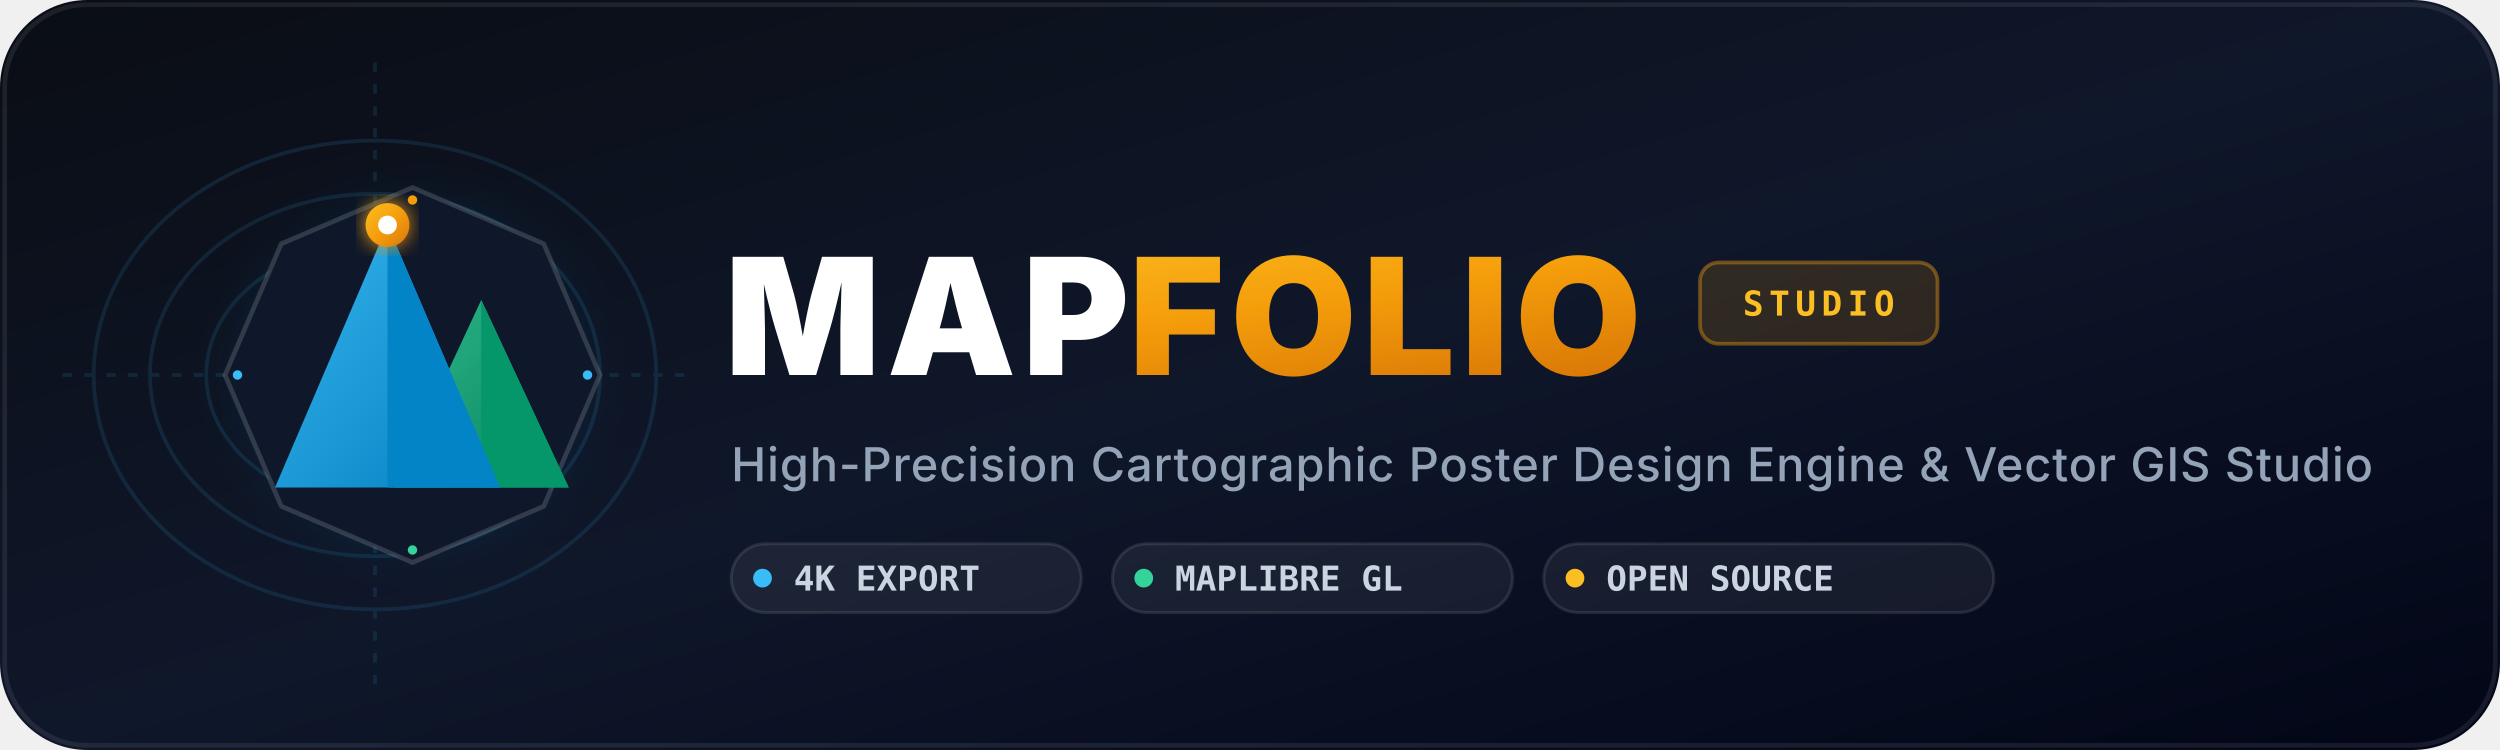
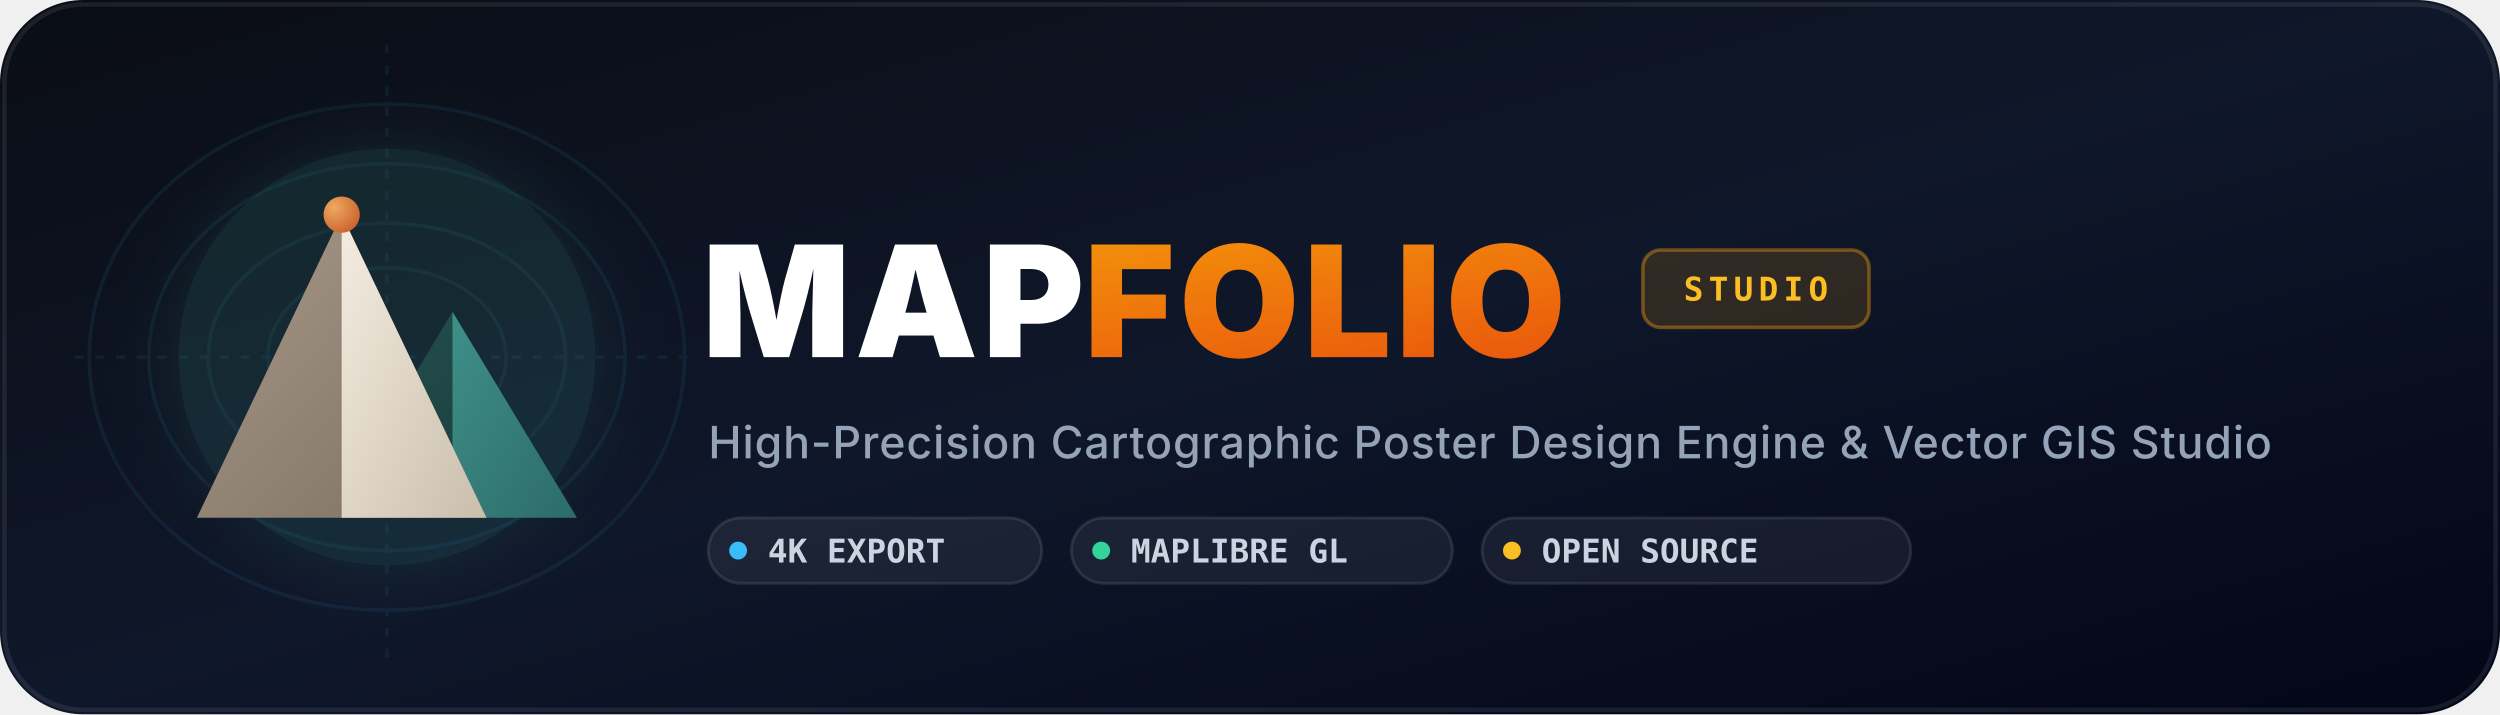
- <svg xmlns="http://www.w3.org/2000/svg" width="800" height="240" viewBox="0 0 800 240" fill="none">
+ <svg xmlns="http://www.w3.org/2000/svg" width="840" height="240" viewBox="0 0 840 240" fill="none">
  <defs>
    <linearGradient id="bgGrad" x1="0%" y1="0%" x2="100%" y2="100%">
      <stop offset="0%" stop-color="#0a0d14" />
      <stop offset="50%" stop-color="#0f172a" />
      <stop offset="100%" stop-color="#020617" />
    </linearGradient>
-     <linearGradient id="goldGrad" x1="0%" y1="0%" x2="100%" y2="100%">
-       <stop offset="0%" stop-color="#fbbf24" />
-       <stop offset="50%" stop-color="#f59e0b" />
-       <stop offset="100%" stop-color="#d97706" />
+     <linearGradient id="peakLight" x1="0" y1="0" x2="1" y2="1">
+       <stop offset="0" stop-color="#f4ede0" />
+       <stop offset="1" stop-color="#c9beac" />
    </linearGradient>
-     <linearGradient id="cyanGrad" x1="0%" y1="0%" x2="100%" y2="100%">
-       <stop offset="0%" stop-color="#38bdf8" />
-       <stop offset="100%" stop-color="#0284c7" />
+     <linearGradient id="peakDark" x1="0" y1="0" x2="1" y2="1">
+       <stop offset="0" stop-color="#a8998a" />
+       <stop offset="1" stop-color="#7d6f61" />
    </linearGradient>
-     <linearGradient id="emeraldGrad" x1="0%" y1="0%" x2="100%" y2="100%">
-       <stop offset="0%" stop-color="#34d399" />
-       <stop offset="100%" stop-color="#059669" />
+     <linearGradient id="hillLight" x1="0" y1="0" x2="1" y2="1">
+       <stop offset="0" stop-color="#3f8f89" />
+       <stop offset="1" stop-color="#2c6b68" />
    </linearGradient>
-     <filter id="glow" x="-20%" y="-20%" width="140%" height="140%">
-       <feGaussianBlur stdDeviation="8" result="blur" />
-       <feComposite in="SourceGraphic" in2="blur" operator="over" />
-     </filter>
-     <filter id="softGlow" x="-20%" y="-20%" width="140%" height="140%">
-       <feGaussianBlur stdDeviation="3" result="blur" />
+     <linearGradient id="hillDark" x1="0" y1="0" x2="1" y2="1">
+       <stop offset="0" stop-color="#24504e" />
+       <stop offset="1" stop-color="#173a38" />
+     </linearGradient>
+     <radialGradient id="pin" cx="0.3" cy="0.3" r="0.8">
+       <stop offset="0" stop-color="#f0a860" />
+       <stop offset="1" stop-color="#c9622d" />
+     </radialGradient>
+     <linearGradient id="titleGold" x1="0%" y1="0%" x2="100%" y2="100%">
+       <stop offset="0%" stop-color="#f59e0b" />
+       <stop offset="100%" stop-color="#ea580c" />
+     </linearGradient>
+     <filter id="logoGlow" x="-20%" y="-20%" width="140%" height="140%">
+       <feGaussianBlur stdDeviation="12" result="blur" />
      <feComposite in="SourceGraphic" in2="blur" operator="over" />
    </filter>
  </defs>
-   <rect width="800" height="240" rx="28" fill="url(#bgGrad)" />
-   <rect x="1.5" y="1.5" width="797" height="237" rx="26.5" stroke="rgba(255,255,255,0.08)" stroke-width="1.5" />
-   <g opacity="0.12" stroke="#38bdf8" stroke-width="1.2" fill="none">
-     <ellipse cx="120" cy="120" rx="90" ry="75" />
-     <ellipse cx="120" cy="120" rx="72" ry="58" />
-     <ellipse cx="120" cy="120" rx="54" ry="42" />
-     <ellipse cx="120" cy="120" rx="36" ry="26" />
-     <line x1="120" y1="20" x2="120" y2="220" stroke-dasharray="3 4" />
-     <line x1="20" y1="120" x2="220" y2="120" stroke-dasharray="3 4" />
+   <rect width="840" height="240" rx="28" fill="url(#bgGrad)" />
+   <rect x="1.5" y="1.5" width="837" height="237" rx="26.5" stroke="rgba(255,255,255,0.08)" stroke-width="1.5" />
+   <g opacity="0.08" stroke="#38bdf8" stroke-width="1.2" fill="none">
+     <ellipse cx="130" cy="120" rx="100" ry="85" />
+     <ellipse cx="130" cy="120" rx="80" ry="65" />
+     <ellipse cx="130" cy="120" rx="60" ry="45" />
+     <ellipse cx="130" cy="120" rx="40" ry="30" />
+     <line x1="130" y1="15" x2="130" y2="225" stroke-dasharray="3 4" />
+     <line x1="25" y1="120" x2="235" y2="120" stroke-dasharray="3 4" />
  </g>
-   <g transform="translate(60, 48)">
-     <circle cx="72" cy="72" r="54" fill="#0284c7" opacity="0.15" filter="url(#glow)" />
-     <polygon points="72,12 114,30 132,72 114,114 72,132 30,114 12,72 30,30" fill="#0f172a" stroke="rgba(255,255,255,0.15)" stroke-width="1.5" />
-     <path d="M 94 48 L 122 108 L 66 108 Z" fill="url(#emeraldGrad)" opacity="0.85" />
-     <path d="M 94 48 L 108 78 L 122 108 L 94 108 Z" fill="#059669" />
-     <path d="M 64 24 L 100 108 L 28 108 Z" fill="url(#cyanGrad)" opacity="0.95" />
-     <path d="M 64 24 L 82 66 L 100 108 L 64 108 Z" fill="#0284c7" />
-     <circle cx="64" cy="24" r="7" fill="url(#goldGrad)" filter="url(#softGlow)" />
-     <circle cx="64" cy="24" r="3" fill="#ffffff" />
-     <circle cx="72" cy="16" r="1.5" fill="#f59e0b" />
-     <circle cx="128" cy="72" r="1.5" fill="#38bdf8" />
-     <circle cx="72" cy="128" r="1.5" fill="#34d399" />
-     <circle cx="16" cy="72" r="1.5" fill="#38bdf8" />
+   <g transform="translate(45, 35)">
+     <circle cx="85" cy="85" r="70" fill="#2c6b68" opacity="0.25" filter="url(#logoGlow)" />
+     <g transform="translate(85, 85) scale(0.38) translate(-284, -254)">
+       <path d="M 342 214 L 452 396 L 232 396 Z" fill="url(#hillDark)" />
+       <path d="M 342 214 L 397 305 L 452 396 L 342 396 Z" fill="url(#hillLight)" />
+       <path d="M 244 128 L 372 396 L 116 396 Z" fill="url(#peakDark)" />
+       <path d="M 244 128 L 308 262 L 372 396 L 244 396 Z" fill="url(#peakLight)" />
+       <circle cx="244" cy="128" r="16" fill="url(#pin)" />
+     </g>
  </g>
-   <g transform="translate(232, 68)">
-     <text x="0" y="52" font-family="'Inter', -apple-system, BlinkMacSystemFont, 'Segoe UI', Roboto, sans-serif" font-size="52" font-weight="900" letter-spacing="0.04em" fill="#ffffff">
-       MAP<tspan fill="url(#goldGrad)">FOLIO</tspan>
+   <g transform="translate(236, 68)">
+     <text x="0" y="52" font-family="'Inter', -apple-system, BlinkMacSystemFont, 'Segoe UI', sans-serif" font-size="52" font-weight="900" letter-spacing="0.03em" fill="#ffffff">
+       MAP<tspan fill="url(#titleGold)">FOLIO</tspan>
    </text>
-     <rect x="312" y="16" width="76" height="26" rx="6" fill="#f59e0b" fill-opacity="0.15" stroke="#f59e0b" stroke-opacity="0.4" stroke-width="1.2" />
-     <text x="350" y="33" font-family="'JetBrains Mono', 'Space Mono', monospace" font-size="11" font-weight="700" letter-spacing="0.16em" fill="#fbbf24" text-anchor="middle">
+     <rect x="316" y="16" width="76" height="26" rx="6" fill="#f59e0b" fill-opacity="0.15" stroke="#f59e0b" stroke-opacity="0.4" stroke-width="1.2" />
+     <text x="354" y="33" font-family="'JetBrains Mono', monospace" font-size="11" font-weight="700" letter-spacing="0.16em" fill="#fbbf24" text-anchor="middle">
      STUDIO
    </text>
    <text x="2" y="86" font-family="'Inter', -apple-system, BlinkMacSystemFont, sans-serif" font-size="15" font-weight="500" letter-spacing="0.02em" fill="#94a3b8">
      High-Precision Cartographic Poster Design Engine &amp; Vector GIS Studio
    </text>
    <g transform="translate(2, 106)" font-family="'JetBrains Mono', monospace" font-size="11" font-weight="600">
      <rect x="0" y="0" width="112" height="22" rx="11" fill="rgba(255,255,255,0.06)" stroke="rgba(255,255,255,0.1)" />
      <circle cx="10" cy="11" r="3" fill="#38bdf8" />
      <text x="20" y="15" fill="#cbd5e1">4K EXPORT</text>
      <rect x="122" y="0" width="128" height="22" rx="11" fill="rgba(255,255,255,0.06)" stroke="rgba(255,255,255,0.1)" />
      <circle cx="132" cy="11" r="3" fill="#34d399" />
      <text x="142" y="15" fill="#cbd5e1">MAPLIBRE GL</text>
      <rect x="260" y="0" width="144" height="22" rx="11" fill="rgba(255,255,255,0.06)" stroke="rgba(255,255,255,0.1)" />
      <circle cx="270" cy="11" r="3" fill="#fbbf24" />
      <text x="280" y="15" fill="#cbd5e1">OPEN SOURCE</text>
    </g>
  </g>
</svg>
